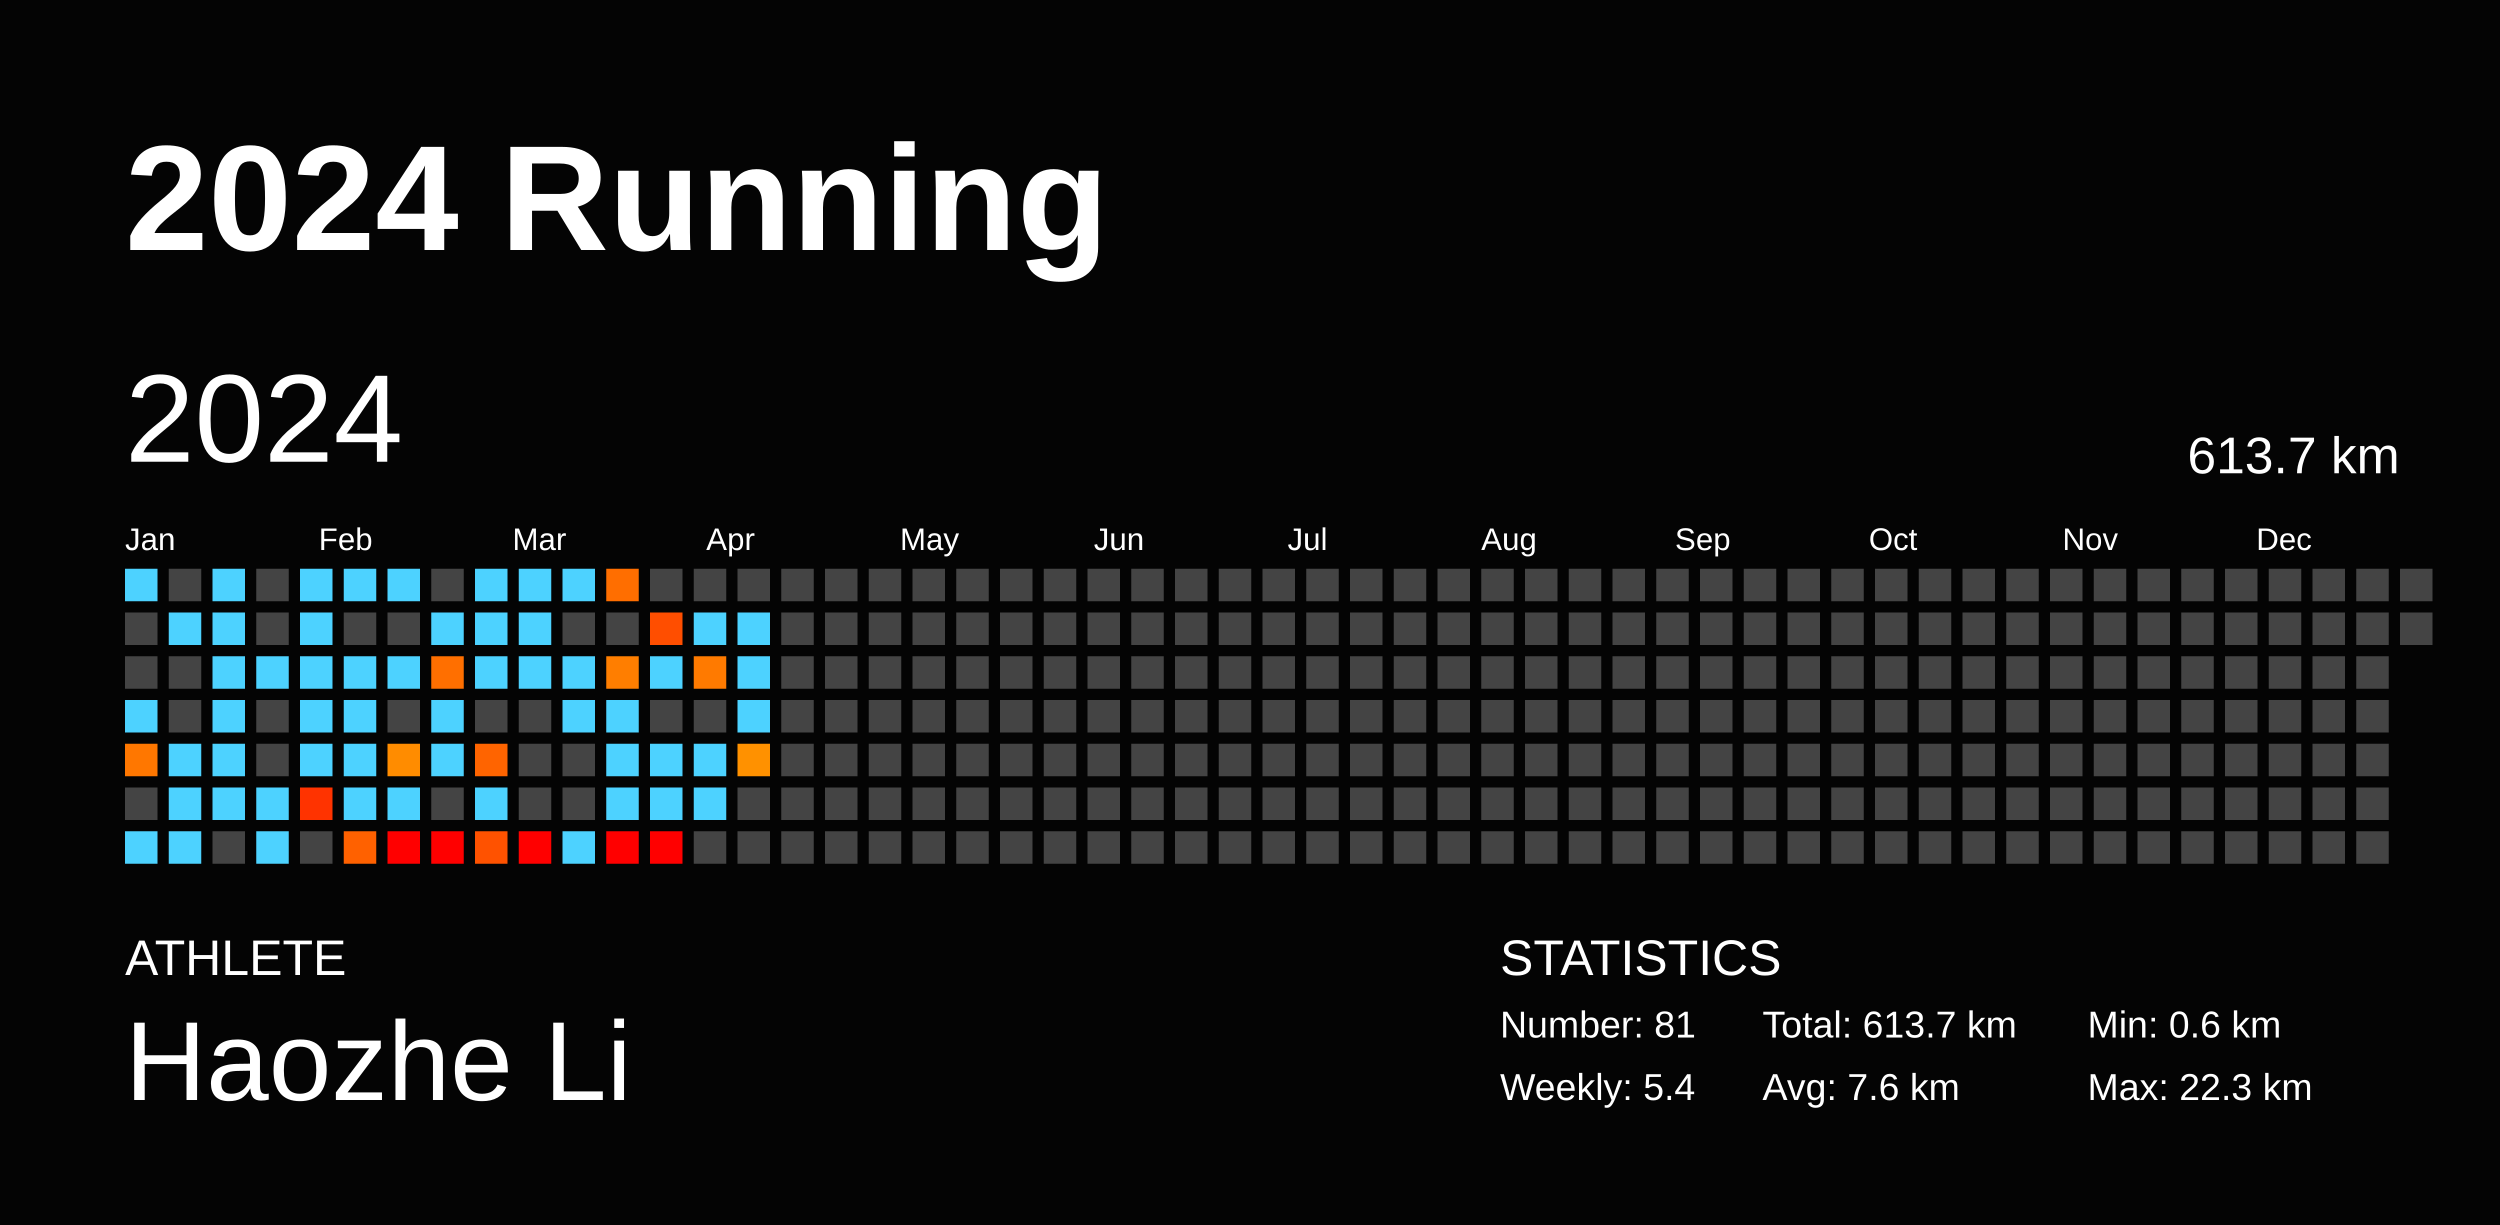
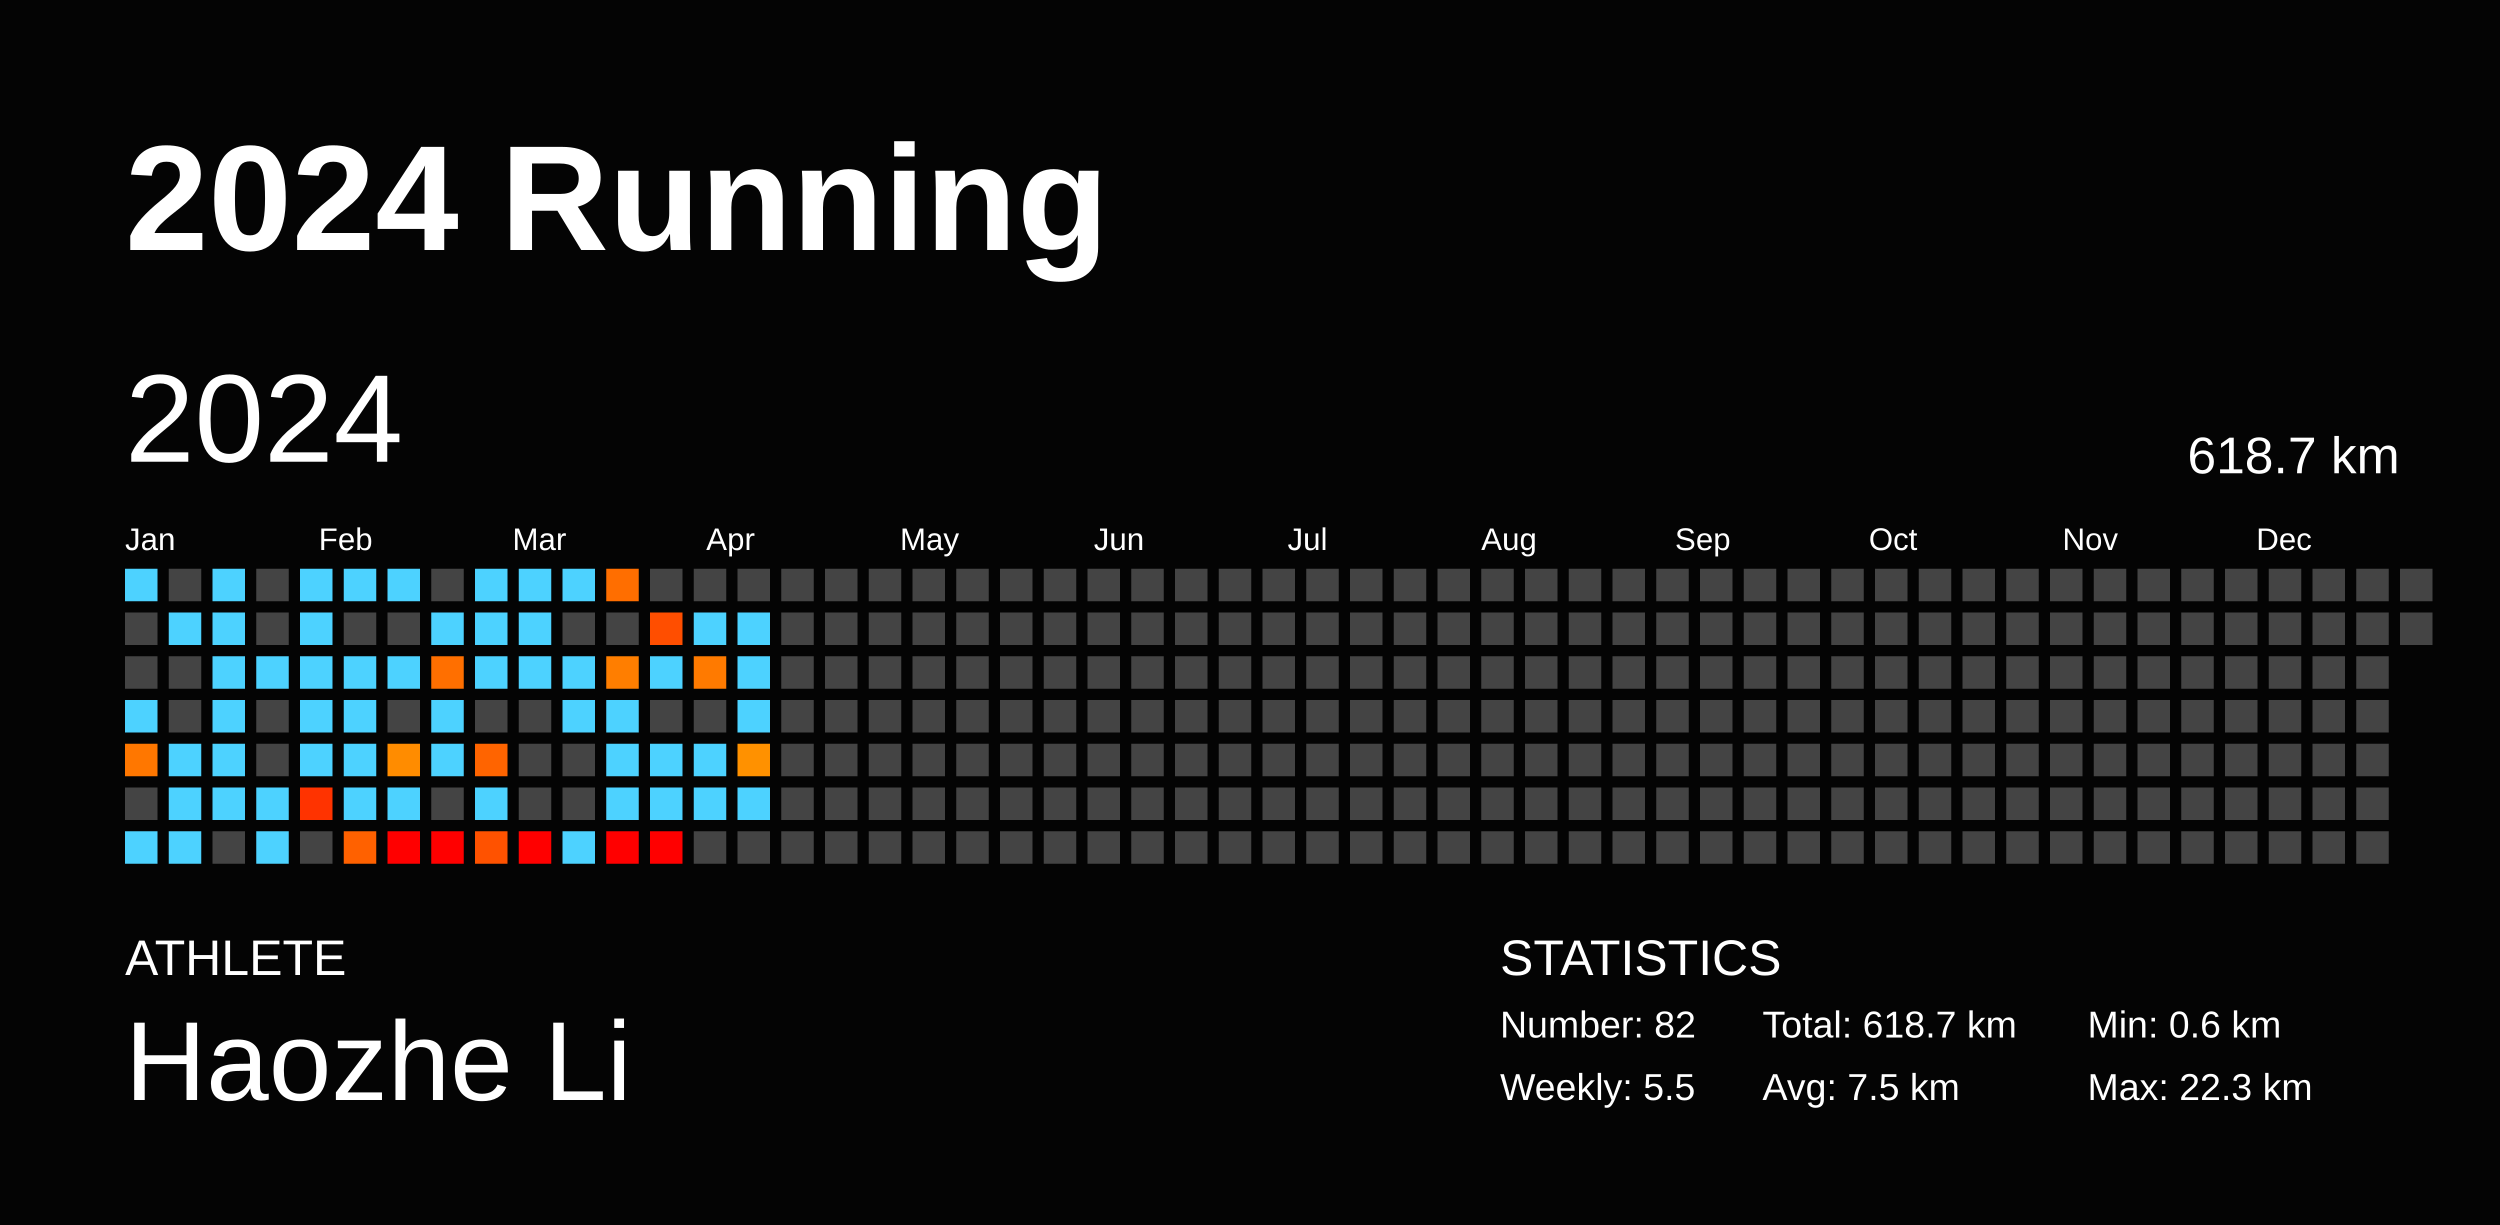
<svg xmlns="http://www.w3.org/2000/svg" baseProfile="full" height="98mm" version="1.1" viewBox="0,0,200,98" width="200mm">
  <defs />
  <rect fill="#040404" height="98" width="200" x="0" y="0" />
  <text fill="#FFFFFF" style="font-size:12px; font-family:Arial; font-weight:bold;" x="10" y="20">2024 Running</text>
  <text fill="#FFFFFF" style="font-size:4px; font-family:Arial" x="10" y="78">ATHLETE</text>
  <text fill="#FFFFFF" style="font-size:9px; font-family:Arial" x="10" y="88">Haozhe Li</text>
  <text fill="#FFFFFF" style="font-size:4px; font-family:Arial" x="120" y="78">STATISTICS</text>
-   <text fill="#FFFFFF" style="font-size:3px; font-family:Arial" x="120" y="83">Number: 81</text>
-   <text fill="#FFFFFF" style="font-size:3px; font-family:Arial" x="120" y="88">Weekly: 5.4</text>
-   <text fill="#FFFFFF" style="font-size:3px; font-family:Arial" x="141" y="83">Total: 613.7 km</text>
-   <text fill="#FFFFFF" style="font-size:3px; font-family:Arial" x="141" y="88">Avg: 7.6 km</text>
+   <text fill="#FFFFFF" style="font-size:3px; font-family:Arial" x="120" y="83">Number: 82</text>
+   <text fill="#FFFFFF" style="font-size:3px; font-family:Arial" x="120" y="88">Weekly: 5.5</text>
+   <text fill="#FFFFFF" style="font-size:3px; font-family:Arial" x="141" y="83">Total: 618.7 km</text>
+   <text fill="#FFFFFF" style="font-size:3px; font-family:Arial" x="141" y="88">Avg: 7.5 km</text>
  <text fill="#FFFFFF" style="font-size:3px; font-family:Arial" x="167" y="83">Min: 0.6 km</text>
  <text fill="#FFFFFF" style="font-size:3px; font-family:Arial" x="167" y="88">Max: 22.3 km</text>
  <text dominant-baseline="hanging" fill="#FFFFFF" style="font-size:10.0px; font-family:Arial;" x="10" y="30">2024</text>
-   <text dominant-baseline="hanging" fill="#FFFFFF" style="font-size:4.125px; font-family:Arial;" x="175" y="35">613.7 km</text>
+   <text dominant-baseline="hanging" fill="#FFFFFF" style="font-size:4.125px; font-family:Arial;" x="175" y="35">618.7 km</text>
  <text fill="#FFFFFF" style="font-size:2.5px; font-family:Arial" x="10.0" y="44">Jan</text>
  <text fill="#FFFFFF" style="font-size:2.5px; font-family:Arial" x="25.5" y="44">Feb</text>
  <text fill="#FFFFFF" style="font-size:2.5px; font-family:Arial" x="41.0" y="44">Mar</text>
  <text fill="#FFFFFF" style="font-size:2.5px; font-family:Arial" x="56.5" y="44">Apr</text>
  <text fill="#FFFFFF" style="font-size:2.5px; font-family:Arial" x="72.0" y="44">May</text>
  <text fill="#FFFFFF" style="font-size:2.5px; font-family:Arial" x="87.5" y="44">Jun</text>
  <text fill="#FFFFFF" style="font-size:2.5px; font-family:Arial" x="103.0" y="44">Jul</text>
  <text fill="#FFFFFF" style="font-size:2.5px; font-family:Arial" x="118.5" y="44">Aug</text>
  <text fill="#FFFFFF" style="font-size:2.5px; font-family:Arial" x="134.0" y="44">Sep</text>
  <text fill="#FFFFFF" style="font-size:2.5px; font-family:Arial" x="149.5" y="44">Oct</text>
  <text fill="#FFFFFF" style="font-size:2.5px; font-family:Arial" x="165.0" y="44">Nov</text>
  <text fill="#FFFFFF" style="font-size:2.5px; font-family:Arial" x="180.5" y="44">Dec</text>
  <rect fill="#4dd2ff" height="2.6" width="2.6" x="10.0" y="45.5" />
  <rect fill="#444444" height="2.6" width="2.6" x="10.0" y="49.0" />
  <rect fill="#444444" height="2.6" width="2.6" x="10.0" y="52.5" />
  <rect fill="#4dd2ff" height="2.6" width="2.6" x="10.0" y="56.0" />
  <rect fill="#ff7700" height="2.6" width="2.6" x="10.0" y="59.5" />
  <rect fill="#444444" height="2.6" width="2.6" x="10.0" y="63.0" />
  <rect fill="#4dd2ff" height="2.6" width="2.6" x="10.0" y="66.5" />
  <rect fill="#444444" height="2.6" width="2.6" x="13.5" y="45.5" />
  <rect fill="#4dd2ff" height="2.6" width="2.6" x="13.5" y="49.0" />
  <rect fill="#444444" height="2.6" width="2.6" x="13.5" y="52.5" />
  <rect fill="#444444" height="2.6" width="2.6" x="13.5" y="56.0" />
  <rect fill="#4dd2ff" height="2.6" width="2.6" x="13.5" y="59.5" />
  <rect fill="#4dd2ff" height="2.6" width="2.6" x="13.5" y="63.0" />
  <rect fill="#4dd2ff" height="2.6" width="2.6" x="13.5" y="66.5" />
  <rect fill="#4dd2ff" height="2.6" width="2.6" x="17.0" y="45.5" />
  <rect fill="#4dd2ff" height="2.6" width="2.6" x="17.0" y="49.0" />
  <rect fill="#4dd2ff" height="2.6" width="2.6" x="17.0" y="52.5" />
  <rect fill="#4dd2ff" height="2.6" width="2.6" x="17.0" y="56.0" />
  <rect fill="#4dd2ff" height="2.6" width="2.6" x="17.0" y="59.5" />
  <rect fill="#4dd2ff" height="2.6" width="2.6" x="17.0" y="63.0" />
  <rect fill="#444444" height="2.6" width="2.6" x="17.0" y="66.5" />
  <rect fill="#444444" height="2.6" width="2.6" x="20.5" y="45.5" />
  <rect fill="#444444" height="2.6" width="2.6" x="20.5" y="49.0" />
  <rect fill="#4dd2ff" height="2.6" width="2.6" x="20.5" y="52.5" />
  <rect fill="#444444" height="2.6" width="2.6" x="20.5" y="56.0" />
  <rect fill="#444444" height="2.6" width="2.6" x="20.5" y="59.5" />
  <rect fill="#4dd2ff" height="2.6" width="2.6" x="20.5" y="63.0" />
  <rect fill="#4dd2ff" height="2.6" width="2.6" x="20.5" y="66.5" />
  <rect fill="#4dd2ff" height="2.6" width="2.6" x="24.0" y="45.5" />
  <rect fill="#4dd2ff" height="2.6" width="2.6" x="24.0" y="49.0" />
  <rect fill="#4dd2ff" height="2.6" width="2.6" x="24.0" y="52.5" />
  <rect fill="#4dd2ff" height="2.6" width="2.6" x="24.0" y="56.0" />
  <rect fill="#4dd2ff" height="2.6" width="2.6" x="24.0" y="59.5" />
  <rect fill="#ff3300" height="2.6" width="2.6" x="24.0" y="63.0" />
  <rect fill="#444444" height="2.6" width="2.6" x="24.0" y="66.5" />
  <rect fill="#4dd2ff" height="2.6" width="2.6" x="27.5" y="45.5" />
  <rect fill="#444444" height="2.6" width="2.6" x="27.5" y="49.0" />
  <rect fill="#4dd2ff" height="2.6" width="2.6" x="27.5" y="52.5" />
  <rect fill="#4dd2ff" height="2.6" width="2.6" x="27.5" y="56.0" />
  <rect fill="#4dd2ff" height="2.6" width="2.6" x="27.5" y="59.5" />
  <rect fill="#4dd2ff" height="2.6" width="2.6" x="27.5" y="63.0" />
  <rect fill="#ff6100" height="2.6" width="2.6" x="27.5" y="66.5" />
  <rect fill="#4dd2ff" height="2.6" width="2.6" x="31.0" y="45.5" />
  <rect fill="#444444" height="2.6" width="2.6" x="31.0" y="49.0" />
  <rect fill="#4dd2ff" height="2.6" width="2.6" x="31.0" y="52.5" />
  <rect fill="#444444" height="2.6" width="2.6" x="31.0" y="56.0" />
  <rect fill="#ff8c00" height="2.6" width="2.6" x="31.0" y="59.5" />
  <rect fill="#4dd2ff" height="2.6" width="2.6" x="31.0" y="63.0" />
  <rect fill="red" height="2.6" width="2.6" x="31.0" y="66.5" />
  <rect fill="#444444" height="2.6" width="2.6" x="34.5" y="45.5" />
  <rect fill="#4dd2ff" height="2.6" width="2.6" x="34.5" y="49.0" />
  <rect fill="#ff6f00" height="2.6" width="2.6" x="34.5" y="52.5" />
  <rect fill="#4dd2ff" height="2.6" width="2.6" x="34.5" y="56.0" />
  <rect fill="#4dd2ff" height="2.6" width="2.6" x="34.5" y="59.5" />
  <rect fill="#444444" height="2.6" width="2.6" x="34.5" y="63.0" />
  <rect fill="red" height="2.6" width="2.6" x="34.5" y="66.5" />
  <rect fill="#4dd2ff" height="2.6" width="2.6" x="38.0" y="45.5" />
  <rect fill="#4dd2ff" height="2.6" width="2.6" x="38.0" y="49.0" />
  <rect fill="#4dd2ff" height="2.6" width="2.6" x="38.0" y="52.5" />
  <rect fill="#444444" height="2.6" width="2.6" x="38.0" y="56.0" />
  <rect fill="#ff6400" height="2.6" width="2.6" x="38.0" y="59.5" />
  <rect fill="#4dd2ff" height="2.6" width="2.6" x="38.0" y="63.0" />
  <rect fill="#ff5200" height="2.6" width="2.6" x="38.0" y="66.5" />
  <rect fill="#4dd2ff" height="2.6" width="2.6" x="41.5" y="45.5" />
  <rect fill="#4dd2ff" height="2.6" width="2.6" x="41.5" y="49.0" />
  <rect fill="#4dd2ff" height="2.6" width="2.6" x="41.5" y="52.5" />
  <rect fill="#444444" height="2.6" width="2.6" x="41.5" y="56.0" />
  <rect fill="#444444" height="2.6" width="2.6" x="41.5" y="59.5" />
  <rect fill="#444444" height="2.6" width="2.6" x="41.5" y="63.0" />
  <rect fill="red" height="2.6" width="2.6" x="41.5" y="66.5" />
  <rect fill="#4dd2ff" height="2.6" width="2.6" x="45.0" y="45.5" />
  <rect fill="#444444" height="2.6" width="2.6" x="45.0" y="49.0" />
  <rect fill="#4dd2ff" height="2.6" width="2.6" x="45.0" y="52.5" />
  <rect fill="#4dd2ff" height="2.6" width="2.6" x="45.0" y="56.0" />
  <rect fill="#444444" height="2.6" width="2.6" x="45.0" y="59.5" />
  <rect fill="#444444" height="2.6" width="2.6" x="45.0" y="63.0" />
  <rect fill="#4dd2ff" height="2.6" width="2.6" x="45.0" y="66.5" />
  <rect fill="#ff6e00" height="2.6" width="2.6" x="48.5" y="45.5" />
  <rect fill="#444444" height="2.6" width="2.6" x="48.5" y="49.0" />
  <rect fill="#ff7e00" height="2.6" width="2.6" x="48.5" y="52.5" />
  <rect fill="#4dd2ff" height="2.6" width="2.6" x="48.5" y="56.0" />
  <rect fill="#4dd2ff" height="2.6" width="2.6" x="48.5" y="59.5" />
  <rect fill="#4dd2ff" height="2.6" width="2.6" x="48.5" y="63.0" />
  <rect fill="red" height="2.6" width="2.6" x="48.5" y="66.5" />
  <rect fill="#444444" height="2.6" width="2.6" x="52.0" y="45.5" />
  <rect fill="#ff4e00" height="2.6" width="2.6" x="52.0" y="49.0" />
  <rect fill="#4dd2ff" height="2.6" width="2.6" x="52.0" y="52.5" />
  <rect fill="#444444" height="2.6" width="2.6" x="52.0" y="56.0" />
  <rect fill="#4dd2ff" height="2.6" width="2.6" x="52.0" y="59.5" />
  <rect fill="#4dd2ff" height="2.6" width="2.6" x="52.0" y="63.0" />
  <rect fill="red" height="2.6" width="2.6" x="52.0" y="66.5" />
  <rect fill="#444444" height="2.6" width="2.6" x="55.5" y="45.5" />
  <rect fill="#4dd2ff" height="2.6" width="2.6" x="55.5" y="49.0" />
  <rect fill="#ff7a00" height="2.6" width="2.6" x="55.5" y="52.5" />
  <rect fill="#444444" height="2.6" width="2.6" x="55.5" y="56.0" />
  <rect fill="#4dd2ff" height="2.6" width="2.6" x="55.5" y="59.5" />
  <rect fill="#4dd2ff" height="2.6" width="2.6" x="55.5" y="63.0" />
  <rect fill="#444444" height="2.6" width="2.6" x="55.5" y="66.5" />
  <rect fill="#444444" height="2.6" width="2.6" x="59.0" y="45.5" />
  <rect fill="#4dd2ff" height="2.6" width="2.6" x="59.0" y="49.0" />
  <rect fill="#4dd2ff" height="2.6" width="2.6" x="59.0" y="52.5" />
  <rect fill="#4dd2ff" height="2.6" width="2.6" x="59.0" y="56.0" />
  <rect fill="#ff9100" height="2.6" width="2.6" x="59.0" y="59.5" />
-   <rect fill="#444444" height="2.6" width="2.6" x="59.0" y="63.0" />
+   <rect fill="#4dd2ff" height="2.6" width="2.6" x="59.0" y="63.0" />
  <rect fill="#444444" height="2.6" width="2.6" x="59.0" y="66.5" />
  <rect fill="#444444" height="2.6" width="2.6" x="62.5" y="45.5" />
  <rect fill="#444444" height="2.6" width="2.6" x="62.5" y="49.0" />
  <rect fill="#444444" height="2.6" width="2.6" x="62.5" y="52.5" />
  <rect fill="#444444" height="2.6" width="2.6" x="62.5" y="56.0" />
  <rect fill="#444444" height="2.6" width="2.6" x="62.5" y="59.5" />
  <rect fill="#444444" height="2.6" width="2.6" x="62.5" y="63.0" />
  <rect fill="#444444" height="2.6" width="2.6" x="62.5" y="66.5" />
  <rect fill="#444444" height="2.6" width="2.6" x="66.0" y="45.5" />
  <rect fill="#444444" height="2.6" width="2.6" x="66.0" y="49.0" />
  <rect fill="#444444" height="2.6" width="2.6" x="66.0" y="52.5" />
  <rect fill="#444444" height="2.6" width="2.6" x="66.0" y="56.0" />
  <rect fill="#444444" height="2.6" width="2.6" x="66.0" y="59.5" />
  <rect fill="#444444" height="2.6" width="2.6" x="66.0" y="63.0" />
  <rect fill="#444444" height="2.6" width="2.6" x="66.0" y="66.5" />
  <rect fill="#444444" height="2.6" width="2.6" x="69.5" y="45.5" />
  <rect fill="#444444" height="2.6" width="2.6" x="69.5" y="49.0" />
  <rect fill="#444444" height="2.6" width="2.6" x="69.5" y="52.5" />
  <rect fill="#444444" height="2.6" width="2.6" x="69.5" y="56.0" />
  <rect fill="#444444" height="2.6" width="2.6" x="69.5" y="59.5" />
  <rect fill="#444444" height="2.6" width="2.6" x="69.5" y="63.0" />
  <rect fill="#444444" height="2.6" width="2.6" x="69.5" y="66.5" />
  <rect fill="#444444" height="2.6" width="2.6" x="73.0" y="45.5" />
  <rect fill="#444444" height="2.6" width="2.6" x="73.0" y="49.0" />
  <rect fill="#444444" height="2.6" width="2.6" x="73.0" y="52.5" />
  <rect fill="#444444" height="2.6" width="2.6" x="73.0" y="56.0" />
  <rect fill="#444444" height="2.6" width="2.6" x="73.0" y="59.5" />
  <rect fill="#444444" height="2.6" width="2.6" x="73.0" y="63.0" />
  <rect fill="#444444" height="2.6" width="2.6" x="73.0" y="66.5" />
  <rect fill="#444444" height="2.6" width="2.6" x="76.5" y="45.5" />
  <rect fill="#444444" height="2.6" width="2.6" x="76.5" y="49.0" />
  <rect fill="#444444" height="2.6" width="2.6" x="76.5" y="52.5" />
  <rect fill="#444444" height="2.6" width="2.6" x="76.5" y="56.0" />
  <rect fill="#444444" height="2.6" width="2.6" x="76.5" y="59.5" />
  <rect fill="#444444" height="2.6" width="2.6" x="76.5" y="63.0" />
  <rect fill="#444444" height="2.6" width="2.6" x="76.5" y="66.5" />
  <rect fill="#444444" height="2.6" width="2.6" x="80.0" y="45.5" />
  <rect fill="#444444" height="2.6" width="2.6" x="80.0" y="49.0" />
  <rect fill="#444444" height="2.6" width="2.6" x="80.0" y="52.5" />
  <rect fill="#444444" height="2.6" width="2.6" x="80.0" y="56.0" />
  <rect fill="#444444" height="2.6" width="2.6" x="80.0" y="59.5" />
  <rect fill="#444444" height="2.6" width="2.6" x="80.0" y="63.0" />
  <rect fill="#444444" height="2.6" width="2.6" x="80.0" y="66.5" />
  <rect fill="#444444" height="2.6" width="2.6" x="83.5" y="45.5" />
  <rect fill="#444444" height="2.6" width="2.6" x="83.5" y="49.0" />
  <rect fill="#444444" height="2.6" width="2.6" x="83.5" y="52.5" />
  <rect fill="#444444" height="2.6" width="2.6" x="83.5" y="56.0" />
  <rect fill="#444444" height="2.6" width="2.6" x="83.5" y="59.5" />
  <rect fill="#444444" height="2.6" width="2.6" x="83.5" y="63.0" />
  <rect fill="#444444" height="2.6" width="2.6" x="83.5" y="66.5" />
  <rect fill="#444444" height="2.6" width="2.6" x="87.0" y="45.5" />
  <rect fill="#444444" height="2.6" width="2.6" x="87.0" y="49.0" />
  <rect fill="#444444" height="2.6" width="2.6" x="87.0" y="52.5" />
  <rect fill="#444444" height="2.6" width="2.6" x="87.0" y="56.0" />
  <rect fill="#444444" height="2.6" width="2.6" x="87.0" y="59.5" />
  <rect fill="#444444" height="2.6" width="2.6" x="87.0" y="63.0" />
  <rect fill="#444444" height="2.6" width="2.6" x="87.0" y="66.5" />
  <rect fill="#444444" height="2.6" width="2.6" x="90.5" y="45.5" />
  <rect fill="#444444" height="2.6" width="2.6" x="90.5" y="49.0" />
  <rect fill="#444444" height="2.6" width="2.6" x="90.5" y="52.5" />
  <rect fill="#444444" height="2.6" width="2.6" x="90.5" y="56.0" />
  <rect fill="#444444" height="2.6" width="2.6" x="90.5" y="59.5" />
  <rect fill="#444444" height="2.6" width="2.6" x="90.5" y="63.0" />
  <rect fill="#444444" height="2.6" width="2.6" x="90.5" y="66.5" />
  <rect fill="#444444" height="2.6" width="2.6" x="94.0" y="45.5" />
  <rect fill="#444444" height="2.6" width="2.6" x="94.0" y="49.0" />
  <rect fill="#444444" height="2.6" width="2.6" x="94.0" y="52.5" />
  <rect fill="#444444" height="2.6" width="2.6" x="94.0" y="56.0" />
  <rect fill="#444444" height="2.6" width="2.6" x="94.0" y="59.5" />
  <rect fill="#444444" height="2.6" width="2.6" x="94.0" y="63.0" />
  <rect fill="#444444" height="2.6" width="2.6" x="94.0" y="66.5" />
  <rect fill="#444444" height="2.6" width="2.6" x="97.5" y="45.5" />
  <rect fill="#444444" height="2.6" width="2.6" x="97.5" y="49.0" />
  <rect fill="#444444" height="2.6" width="2.6" x="97.5" y="52.5" />
  <rect fill="#444444" height="2.6" width="2.6" x="97.5" y="56.0" />
  <rect fill="#444444" height="2.6" width="2.6" x="97.5" y="59.5" />
  <rect fill="#444444" height="2.6" width="2.6" x="97.5" y="63.0" />
  <rect fill="#444444" height="2.6" width="2.6" x="97.5" y="66.5" />
  <rect fill="#444444" height="2.6" width="2.6" x="101.0" y="45.5" />
  <rect fill="#444444" height="2.6" width="2.6" x="101.0" y="49.0" />
  <rect fill="#444444" height="2.6" width="2.6" x="101.0" y="52.5" />
  <rect fill="#444444" height="2.6" width="2.6" x="101.0" y="56.0" />
  <rect fill="#444444" height="2.6" width="2.6" x="101.0" y="59.5" />
  <rect fill="#444444" height="2.6" width="2.6" x="101.0" y="63.0" />
  <rect fill="#444444" height="2.6" width="2.6" x="101.0" y="66.5" />
  <rect fill="#444444" height="2.6" width="2.6" x="104.5" y="45.5" />
  <rect fill="#444444" height="2.6" width="2.6" x="104.5" y="49.0" />
  <rect fill="#444444" height="2.6" width="2.6" x="104.5" y="52.5" />
  <rect fill="#444444" height="2.6" width="2.6" x="104.5" y="56.0" />
  <rect fill="#444444" height="2.6" width="2.6" x="104.5" y="59.5" />
  <rect fill="#444444" height="2.6" width="2.6" x="104.5" y="63.0" />
  <rect fill="#444444" height="2.6" width="2.6" x="104.5" y="66.5" />
  <rect fill="#444444" height="2.6" width="2.6" x="108.0" y="45.5" />
  <rect fill="#444444" height="2.6" width="2.6" x="108.0" y="49.0" />
  <rect fill="#444444" height="2.6" width="2.6" x="108.0" y="52.5" />
  <rect fill="#444444" height="2.6" width="2.6" x="108.0" y="56.0" />
  <rect fill="#444444" height="2.6" width="2.6" x="108.0" y="59.5" />
  <rect fill="#444444" height="2.6" width="2.6" x="108.0" y="63.0" />
  <rect fill="#444444" height="2.6" width="2.6" x="108.0" y="66.5" />
  <rect fill="#444444" height="2.6" width="2.6" x="111.5" y="45.5" />
  <rect fill="#444444" height="2.6" width="2.6" x="111.5" y="49.0" />
  <rect fill="#444444" height="2.6" width="2.6" x="111.5" y="52.5" />
  <rect fill="#444444" height="2.6" width="2.6" x="111.5" y="56.0" />
  <rect fill="#444444" height="2.6" width="2.6" x="111.5" y="59.5" />
  <rect fill="#444444" height="2.6" width="2.6" x="111.5" y="63.0" />
  <rect fill="#444444" height="2.6" width="2.6" x="111.5" y="66.5" />
  <rect fill="#444444" height="2.6" width="2.6" x="115.0" y="45.5" />
  <rect fill="#444444" height="2.6" width="2.6" x="115.0" y="49.0" />
  <rect fill="#444444" height="2.6" width="2.6" x="115.0" y="52.5" />
  <rect fill="#444444" height="2.6" width="2.6" x="115.0" y="56.0" />
  <rect fill="#444444" height="2.6" width="2.6" x="115.0" y="59.5" />
  <rect fill="#444444" height="2.6" width="2.6" x="115.0" y="63.0" />
  <rect fill="#444444" height="2.6" width="2.6" x="115.0" y="66.5" />
  <rect fill="#444444" height="2.6" width="2.6" x="118.5" y="45.5" />
  <rect fill="#444444" height="2.6" width="2.6" x="118.5" y="49.0" />
  <rect fill="#444444" height="2.6" width="2.6" x="118.5" y="52.5" />
  <rect fill="#444444" height="2.6" width="2.6" x="118.5" y="56.0" />
  <rect fill="#444444" height="2.6" width="2.6" x="118.5" y="59.5" />
  <rect fill="#444444" height="2.6" width="2.6" x="118.5" y="63.0" />
  <rect fill="#444444" height="2.6" width="2.6" x="118.5" y="66.5" />
  <rect fill="#444444" height="2.6" width="2.6" x="122.0" y="45.5" />
  <rect fill="#444444" height="2.6" width="2.6" x="122.0" y="49.0" />
  <rect fill="#444444" height="2.6" width="2.6" x="122.0" y="52.5" />
  <rect fill="#444444" height="2.6" width="2.6" x="122.0" y="56.0" />
  <rect fill="#444444" height="2.6" width="2.6" x="122.0" y="59.5" />
  <rect fill="#444444" height="2.6" width="2.6" x="122.0" y="63.0" />
  <rect fill="#444444" height="2.6" width="2.6" x="122.0" y="66.5" />
  <rect fill="#444444" height="2.6" width="2.6" x="125.5" y="45.5" />
  <rect fill="#444444" height="2.6" width="2.6" x="125.5" y="49.0" />
  <rect fill="#444444" height="2.6" width="2.6" x="125.5" y="52.5" />
  <rect fill="#444444" height="2.6" width="2.6" x="125.5" y="56.0" />
  <rect fill="#444444" height="2.6" width="2.6" x="125.5" y="59.5" />
  <rect fill="#444444" height="2.6" width="2.6" x="125.5" y="63.0" />
  <rect fill="#444444" height="2.6" width="2.6" x="125.5" y="66.5" />
  <rect fill="#444444" height="2.6" width="2.6" x="129.0" y="45.5" />
  <rect fill="#444444" height="2.6" width="2.6" x="129.0" y="49.0" />
  <rect fill="#444444" height="2.6" width="2.6" x="129.0" y="52.5" />
  <rect fill="#444444" height="2.6" width="2.6" x="129.0" y="56.0" />
  <rect fill="#444444" height="2.6" width="2.6" x="129.0" y="59.5" />
  <rect fill="#444444" height="2.6" width="2.6" x="129.0" y="63.0" />
  <rect fill="#444444" height="2.6" width="2.6" x="129.0" y="66.5" />
  <rect fill="#444444" height="2.6" width="2.6" x="132.5" y="45.5" />
  <rect fill="#444444" height="2.6" width="2.6" x="132.5" y="49.0" />
  <rect fill="#444444" height="2.6" width="2.6" x="132.5" y="52.5" />
  <rect fill="#444444" height="2.6" width="2.6" x="132.5" y="56.0" />
  <rect fill="#444444" height="2.6" width="2.6" x="132.5" y="59.5" />
  <rect fill="#444444" height="2.6" width="2.6" x="132.5" y="63.0" />
  <rect fill="#444444" height="2.6" width="2.6" x="132.5" y="66.5" />
  <rect fill="#444444" height="2.6" width="2.6" x="136.0" y="45.5" />
  <rect fill="#444444" height="2.6" width="2.6" x="136.0" y="49.0" />
  <rect fill="#444444" height="2.6" width="2.6" x="136.0" y="52.5" />
  <rect fill="#444444" height="2.6" width="2.6" x="136.0" y="56.0" />
  <rect fill="#444444" height="2.6" width="2.6" x="136.0" y="59.5" />
  <rect fill="#444444" height="2.6" width="2.6" x="136.0" y="63.0" />
  <rect fill="#444444" height="2.6" width="2.6" x="136.0" y="66.5" />
  <rect fill="#444444" height="2.6" width="2.6" x="139.5" y="45.5" />
  <rect fill="#444444" height="2.6" width="2.6" x="139.5" y="49.0" />
  <rect fill="#444444" height="2.6" width="2.6" x="139.5" y="52.5" />
  <rect fill="#444444" height="2.6" width="2.6" x="139.5" y="56.0" />
  <rect fill="#444444" height="2.6" width="2.6" x="139.5" y="59.5" />
  <rect fill="#444444" height="2.6" width="2.6" x="139.5" y="63.0" />
  <rect fill="#444444" height="2.6" width="2.6" x="139.5" y="66.5" />
  <rect fill="#444444" height="2.6" width="2.6" x="143.0" y="45.5" />
  <rect fill="#444444" height="2.6" width="2.6" x="143.0" y="49.0" />
  <rect fill="#444444" height="2.6" width="2.6" x="143.0" y="52.5" />
  <rect fill="#444444" height="2.6" width="2.6" x="143.0" y="56.0" />
  <rect fill="#444444" height="2.6" width="2.6" x="143.0" y="59.5" />
  <rect fill="#444444" height="2.6" width="2.6" x="143.0" y="63.0" />
  <rect fill="#444444" height="2.6" width="2.6" x="143.0" y="66.5" />
  <rect fill="#444444" height="2.6" width="2.6" x="146.5" y="45.5" />
  <rect fill="#444444" height="2.6" width="2.6" x="146.5" y="49.0" />
  <rect fill="#444444" height="2.6" width="2.6" x="146.5" y="52.5" />
  <rect fill="#444444" height="2.6" width="2.6" x="146.5" y="56.0" />
  <rect fill="#444444" height="2.6" width="2.6" x="146.5" y="59.5" />
  <rect fill="#444444" height="2.6" width="2.6" x="146.5" y="63.0" />
  <rect fill="#444444" height="2.6" width="2.6" x="146.5" y="66.5" />
  <rect fill="#444444" height="2.6" width="2.6" x="150.0" y="45.5" />
  <rect fill="#444444" height="2.6" width="2.6" x="150.0" y="49.0" />
  <rect fill="#444444" height="2.6" width="2.6" x="150.0" y="52.5" />
  <rect fill="#444444" height="2.6" width="2.6" x="150.0" y="56.0" />
  <rect fill="#444444" height="2.6" width="2.6" x="150.0" y="59.5" />
  <rect fill="#444444" height="2.6" width="2.6" x="150.0" y="63.0" />
  <rect fill="#444444" height="2.6" width="2.6" x="150.0" y="66.5" />
  <rect fill="#444444" height="2.6" width="2.6" x="153.5" y="45.5" />
  <rect fill="#444444" height="2.6" width="2.6" x="153.5" y="49.0" />
  <rect fill="#444444" height="2.6" width="2.6" x="153.5" y="52.5" />
  <rect fill="#444444" height="2.6" width="2.6" x="153.5" y="56.0" />
  <rect fill="#444444" height="2.6" width="2.6" x="153.5" y="59.5" />
  <rect fill="#444444" height="2.6" width="2.6" x="153.5" y="63.0" />
  <rect fill="#444444" height="2.6" width="2.6" x="153.5" y="66.5" />
  <rect fill="#444444" height="2.6" width="2.6" x="157.0" y="45.5" />
  <rect fill="#444444" height="2.6" width="2.6" x="157.0" y="49.0" />
  <rect fill="#444444" height="2.6" width="2.6" x="157.0" y="52.5" />
  <rect fill="#444444" height="2.6" width="2.6" x="157.0" y="56.0" />
  <rect fill="#444444" height="2.6" width="2.6" x="157.0" y="59.5" />
  <rect fill="#444444" height="2.6" width="2.6" x="157.0" y="63.0" />
  <rect fill="#444444" height="2.6" width="2.6" x="157.0" y="66.5" />
  <rect fill="#444444" height="2.6" width="2.6" x="160.5" y="45.5" />
  <rect fill="#444444" height="2.6" width="2.6" x="160.5" y="49.0" />
  <rect fill="#444444" height="2.6" width="2.6" x="160.5" y="52.5" />
  <rect fill="#444444" height="2.6" width="2.6" x="160.5" y="56.0" />
  <rect fill="#444444" height="2.6" width="2.6" x="160.5" y="59.5" />
  <rect fill="#444444" height="2.6" width="2.6" x="160.5" y="63.0" />
  <rect fill="#444444" height="2.6" width="2.6" x="160.5" y="66.5" />
  <rect fill="#444444" height="2.6" width="2.6" x="164.0" y="45.5" />
  <rect fill="#444444" height="2.6" width="2.6" x="164.0" y="49.0" />
  <rect fill="#444444" height="2.6" width="2.6" x="164.0" y="52.5" />
  <rect fill="#444444" height="2.6" width="2.6" x="164.0" y="56.0" />
  <rect fill="#444444" height="2.6" width="2.6" x="164.0" y="59.5" />
  <rect fill="#444444" height="2.6" width="2.6" x="164.0" y="63.0" />
  <rect fill="#444444" height="2.6" width="2.6" x="164.0" y="66.5" />
  <rect fill="#444444" height="2.6" width="2.6" x="167.5" y="45.5" />
  <rect fill="#444444" height="2.6" width="2.6" x="167.5" y="49.0" />
  <rect fill="#444444" height="2.6" width="2.6" x="167.5" y="52.5" />
  <rect fill="#444444" height="2.6" width="2.6" x="167.5" y="56.0" />
  <rect fill="#444444" height="2.6" width="2.6" x="167.5" y="59.5" />
  <rect fill="#444444" height="2.6" width="2.6" x="167.5" y="63.0" />
  <rect fill="#444444" height="2.6" width="2.6" x="167.5" y="66.5" />
  <rect fill="#444444" height="2.6" width="2.6" x="171.0" y="45.5" />
  <rect fill="#444444" height="2.6" width="2.6" x="171.0" y="49.0" />
  <rect fill="#444444" height="2.6" width="2.6" x="171.0" y="52.5" />
  <rect fill="#444444" height="2.6" width="2.6" x="171.0" y="56.0" />
  <rect fill="#444444" height="2.6" width="2.6" x="171.0" y="59.5" />
  <rect fill="#444444" height="2.6" width="2.6" x="171.0" y="63.0" />
  <rect fill="#444444" height="2.6" width="2.6" x="171.0" y="66.5" />
  <rect fill="#444444" height="2.6" width="2.6" x="174.5" y="45.5" />
  <rect fill="#444444" height="2.6" width="2.6" x="174.5" y="49.0" />
  <rect fill="#444444" height="2.6" width="2.6" x="174.5" y="52.5" />
  <rect fill="#444444" height="2.6" width="2.6" x="174.5" y="56.0" />
  <rect fill="#444444" height="2.6" width="2.6" x="174.5" y="59.5" />
  <rect fill="#444444" height="2.6" width="2.6" x="174.5" y="63.0" />
  <rect fill="#444444" height="2.6" width="2.6" x="174.5" y="66.5" />
  <rect fill="#444444" height="2.6" width="2.6" x="178.0" y="45.5" />
  <rect fill="#444444" height="2.6" width="2.6" x="178.0" y="49.0" />
  <rect fill="#444444" height="2.6" width="2.6" x="178.0" y="52.5" />
  <rect fill="#444444" height="2.6" width="2.6" x="178.0" y="56.0" />
  <rect fill="#444444" height="2.6" width="2.6" x="178.0" y="59.5" />
  <rect fill="#444444" height="2.6" width="2.6" x="178.0" y="63.0" />
  <rect fill="#444444" height="2.6" width="2.6" x="178.0" y="66.5" />
  <rect fill="#444444" height="2.6" width="2.6" x="181.5" y="45.5" />
  <rect fill="#444444" height="2.6" width="2.6" x="181.5" y="49.0" />
  <rect fill="#444444" height="2.6" width="2.6" x="181.5" y="52.5" />
  <rect fill="#444444" height="2.6" width="2.6" x="181.5" y="56.0" />
  <rect fill="#444444" height="2.6" width="2.6" x="181.5" y="59.5" />
  <rect fill="#444444" height="2.6" width="2.6" x="181.5" y="63.0" />
  <rect fill="#444444" height="2.6" width="2.6" x="181.5" y="66.5" />
  <rect fill="#444444" height="2.6" width="2.6" x="185.0" y="45.5" />
  <rect fill="#444444" height="2.6" width="2.6" x="185.0" y="49.0" />
  <rect fill="#444444" height="2.6" width="2.6" x="185.0" y="52.5" />
  <rect fill="#444444" height="2.6" width="2.6" x="185.0" y="56.0" />
  <rect fill="#444444" height="2.6" width="2.6" x="185.0" y="59.5" />
  <rect fill="#444444" height="2.6" width="2.6" x="185.0" y="63.0" />
  <rect fill="#444444" height="2.6" width="2.6" x="185.0" y="66.5" />
  <rect fill="#444444" height="2.6" width="2.6" x="188.5" y="45.5" />
  <rect fill="#444444" height="2.6" width="2.6" x="188.5" y="49.0" />
  <rect fill="#444444" height="2.6" width="2.6" x="188.5" y="52.5" />
  <rect fill="#444444" height="2.6" width="2.6" x="188.5" y="56.0" />
  <rect fill="#444444" height="2.6" width="2.6" x="188.5" y="59.5" />
  <rect fill="#444444" height="2.6" width="2.6" x="188.5" y="63.0" />
  <rect fill="#444444" height="2.6" width="2.6" x="188.5" y="66.5" />
  <rect fill="#444444" height="2.6" width="2.6" x="192.0" y="45.5" />
  <rect fill="#444444" height="2.6" width="2.6" x="192.0" y="49.0" />
</svg>
